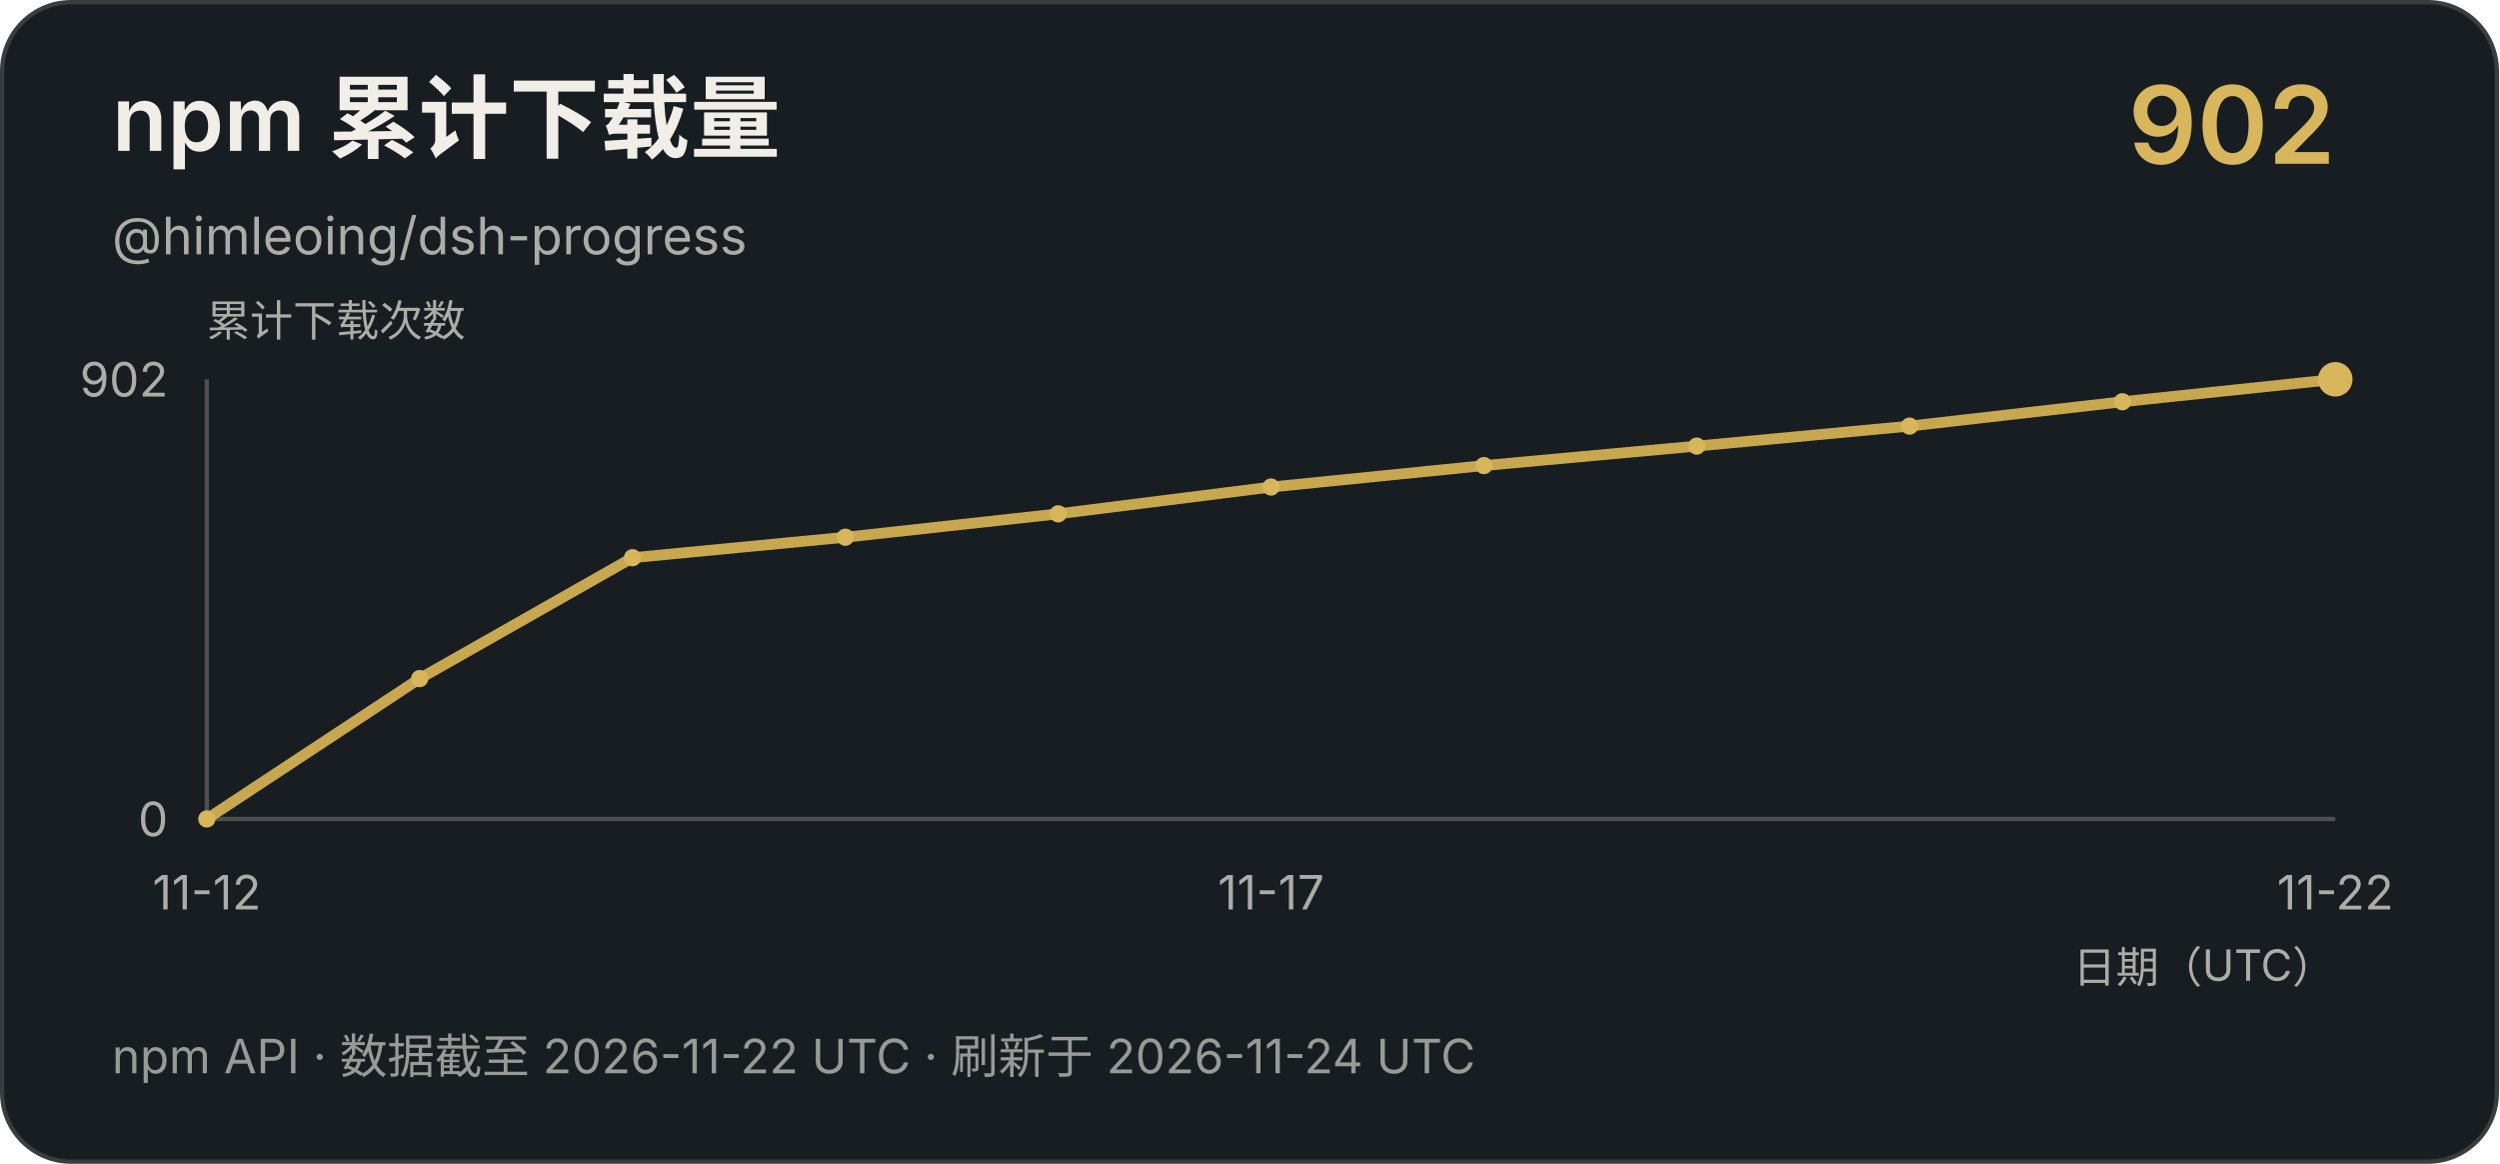
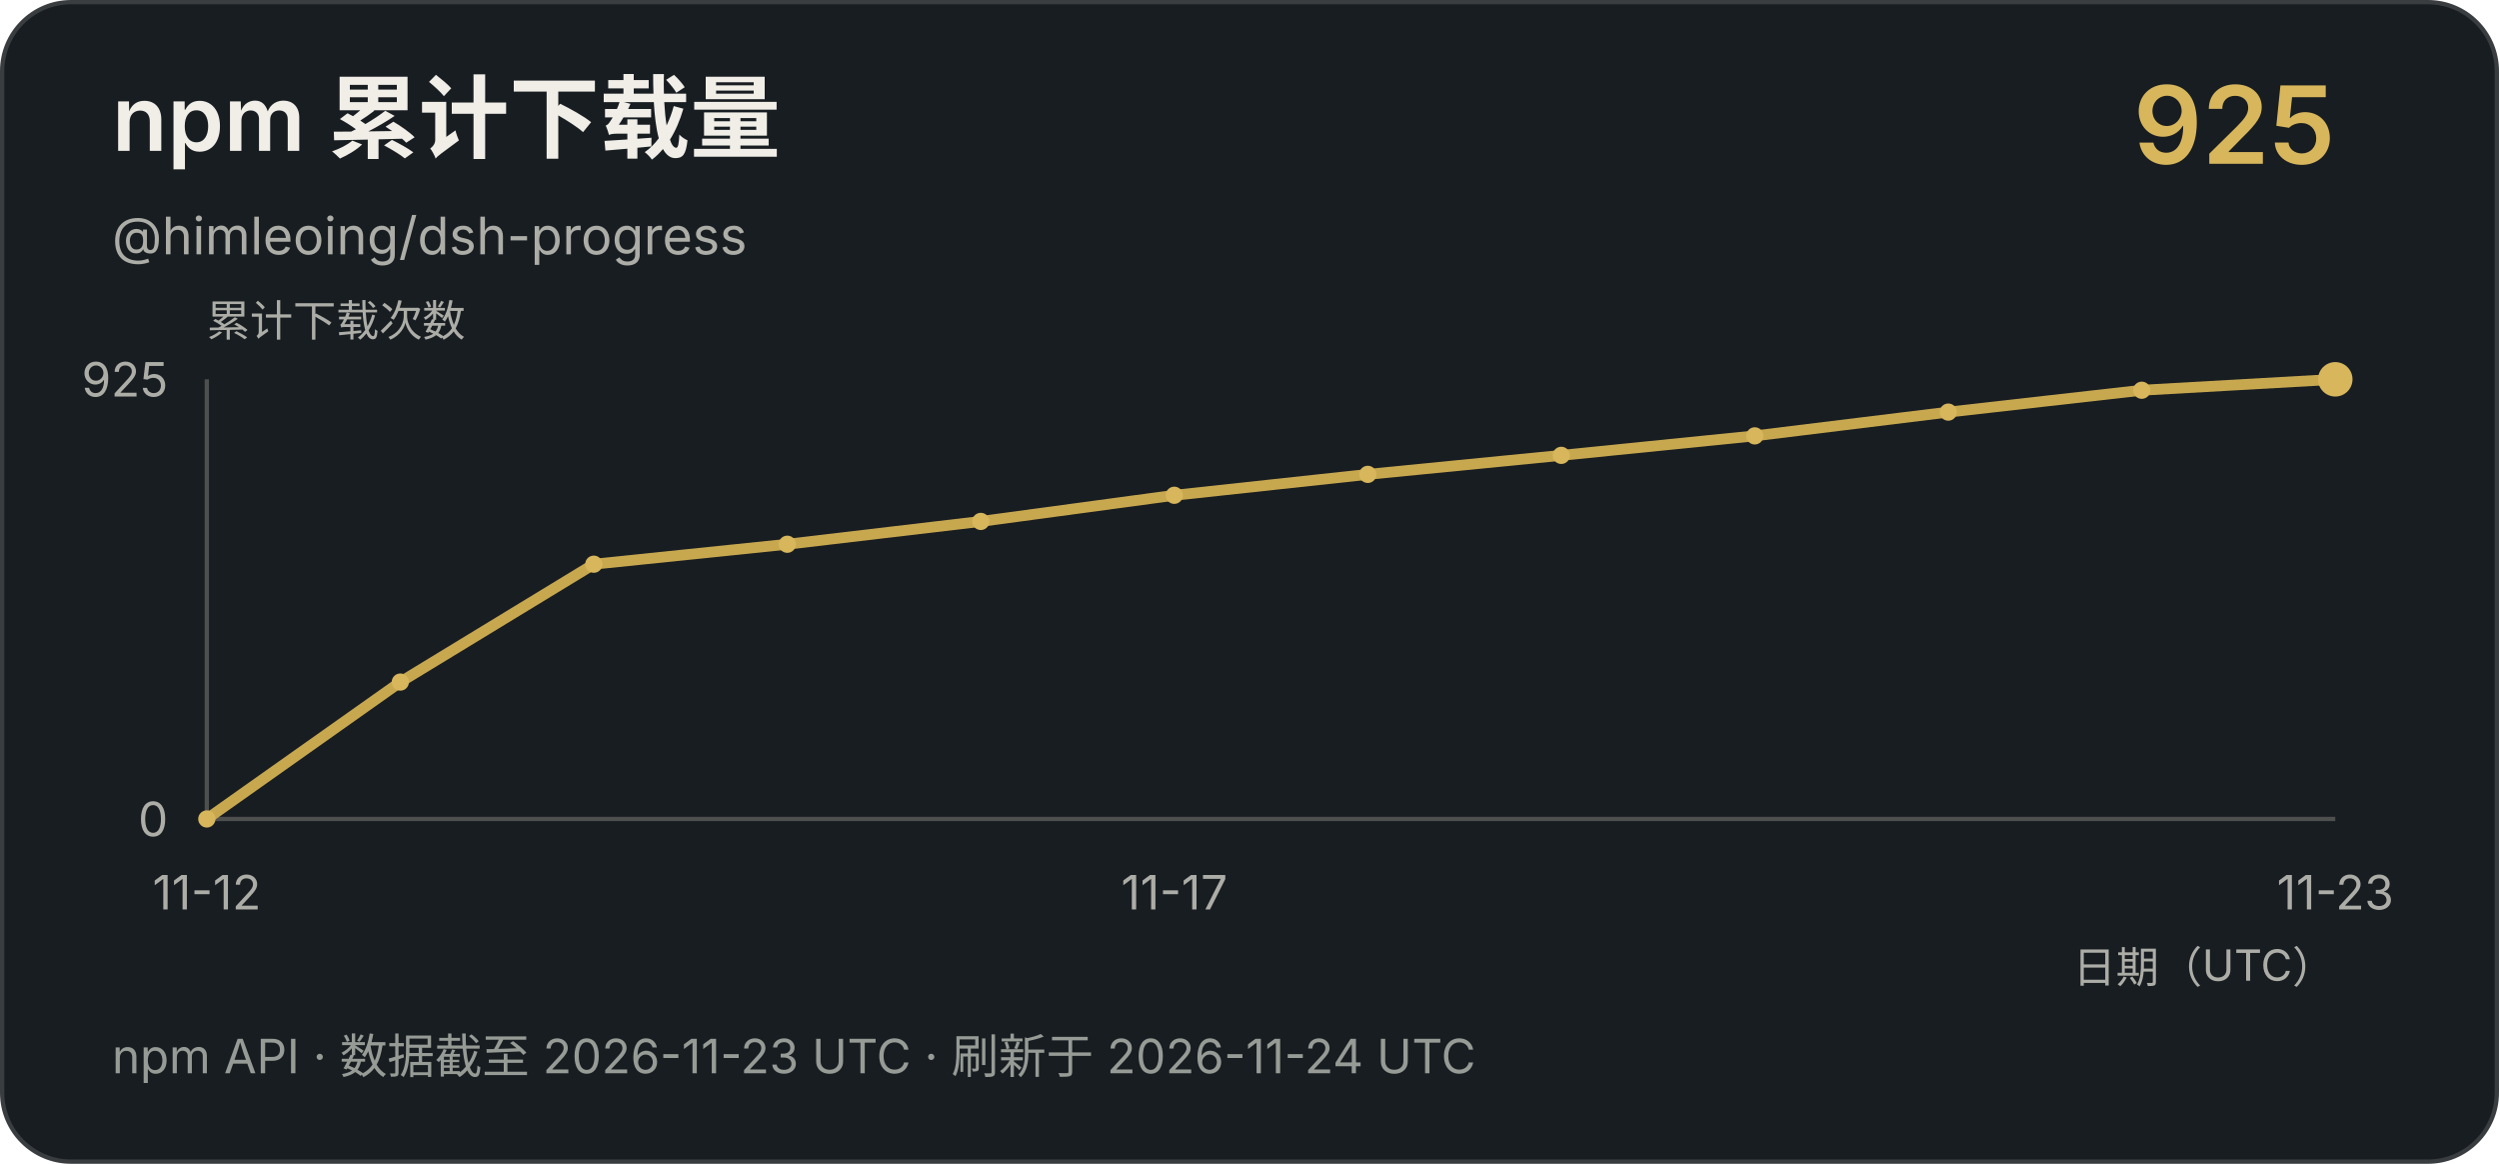
<svg xmlns="http://www.w3.org/2000/svg" width="580" height="270" viewBox="0 0 580 270" role="img" aria-label="npm 累计下载量">
  <rect x=".5" y=".5" width="579" height="269" rx="16" fill="#181d22" stroke="#393d40" />
  <g font-family="-apple-system,BlinkMacSystemFont,Segoe UI,sans-serif">
    <text x="26" y="35" fill="#f0eee7" font-size="21" font-weight="600">npm 累计下载量</text>
    <text x="26" y="59" fill="#acada6" font-size="12">@himleoing/dsh-progress</text>
-     <text x="542" y="38" text-anchor="end" fill="#d7b65c" font-size="25" font-weight="600">902</text>
+     <text x="542" y="38" text-anchor="end" fill="#d7b65c" font-size="25" font-weight="600">925</text>
    <text x="48" y="78" fill="#acada6" font-size="10">累计下载次数</text>
    <text x="542" y="228" text-anchor="end" fill="#acada6" font-size="10">日期（UTC）</text>
    <path d="M48 88V190H542" fill="none" stroke="#4d504e" />
-     <text x="39" y="92" text-anchor="end" fill="#acada6" font-size="11">902</text>
+     <text x="39" y="92" text-anchor="end" fill="#acada6" font-size="11">925</text>
    <text x="39" y="194" text-anchor="end" fill="#acada6" font-size="11">0</text>
-     <polyline points="48,190 97.4,157.432 146.8,129.388 196.2,124.639 245.6,119.211 295,112.991 344.4,108.016 393.8,103.492 443.2,98.856 492.6,93.202 542,88" fill="none" stroke="#c8a84f" stroke-width="2.5" />
+     <polyline points="48,190 92.909,158.242 137.818,130.895 182.727,126.264 227.636,120.971 272.545,114.906 317.455,110.054 362.364,105.643 407.273,101.122 452.182,95.609 497.091,90.536 542,88" fill="none" stroke="#c8a84f" stroke-width="2.5" />
    <circle cx="48" cy="190" r="2" fill="#d7b65c" />
-     <circle cx="97.4" cy="157.432" r="2" fill="#d7b65c" />
-     <circle cx="146.8" cy="129.388" r="2" fill="#d7b65c" />
-     <circle cx="196.2" cy="124.639" r="2" fill="#d7b65c" />
-     <circle cx="245.6" cy="119.211" r="2" fill="#d7b65c" />
-     <circle cx="295" cy="112.991" r="2" fill="#d7b65c" />
-     <circle cx="344.4" cy="108.016" r="2" fill="#d7b65c" />
-     <circle cx="393.8" cy="103.492" r="2" fill="#d7b65c" />
-     <circle cx="443.2" cy="98.856" r="2" fill="#d7b65c" />
-     <circle cx="492.6" cy="93.202" r="2" fill="#d7b65c" />
+     <circle cx="92.909" cy="158.242" r="2" fill="#d7b65c" />
+     <circle cx="137.818" cy="130.895" r="2" fill="#d7b65c" />
+     <circle cx="182.727" cy="126.264" r="2" fill="#d7b65c" />
+     <circle cx="227.636" cy="120.971" r="2" fill="#d7b65c" />
+     <circle cx="272.545" cy="114.906" r="2" fill="#d7b65c" />
+     <circle cx="317.455" cy="110.054" r="2" fill="#d7b65c" />
+     <circle cx="362.364" cy="105.643" r="2" fill="#d7b65c" />
+     <circle cx="407.273" cy="101.122" r="2" fill="#d7b65c" />
+     <circle cx="452.182" cy="95.609" r="2" fill="#d7b65c" />
+     <circle cx="497.091" cy="90.536" r="2" fill="#d7b65c" />
    <circle cx="542" cy="88" r="4" fill="#d7b65c" />
    <text x="48" y="211" text-anchor="middle" fill="#acada6" font-size="11">11-12</text>
-     <text x="295" y="211" text-anchor="middle" fill="#acada6" font-size="11">11-17</text>
-     <text x="542" y="211" text-anchor="middle" fill="#acada6" font-size="11">11-22</text>
-     <text x="26" y="249" fill="#969b95" font-size="11">npm API · 数据截至 2026-11-22 UTC · 刷新于 2026-11-24 UTC</text>
+     <text x="272.545" y="211" text-anchor="middle" fill="#acada6" font-size="11">11-17</text>
+     <text x="542" y="211" text-anchor="middle" fill="#acada6" font-size="11">11-23</text>
+     <text x="26" y="249" fill="#969b95" font-size="11">npm API · 数据截至 2026-11-23 UTC · 刷新于 2026-11-24 UTC</text>
  </g>
</svg>
